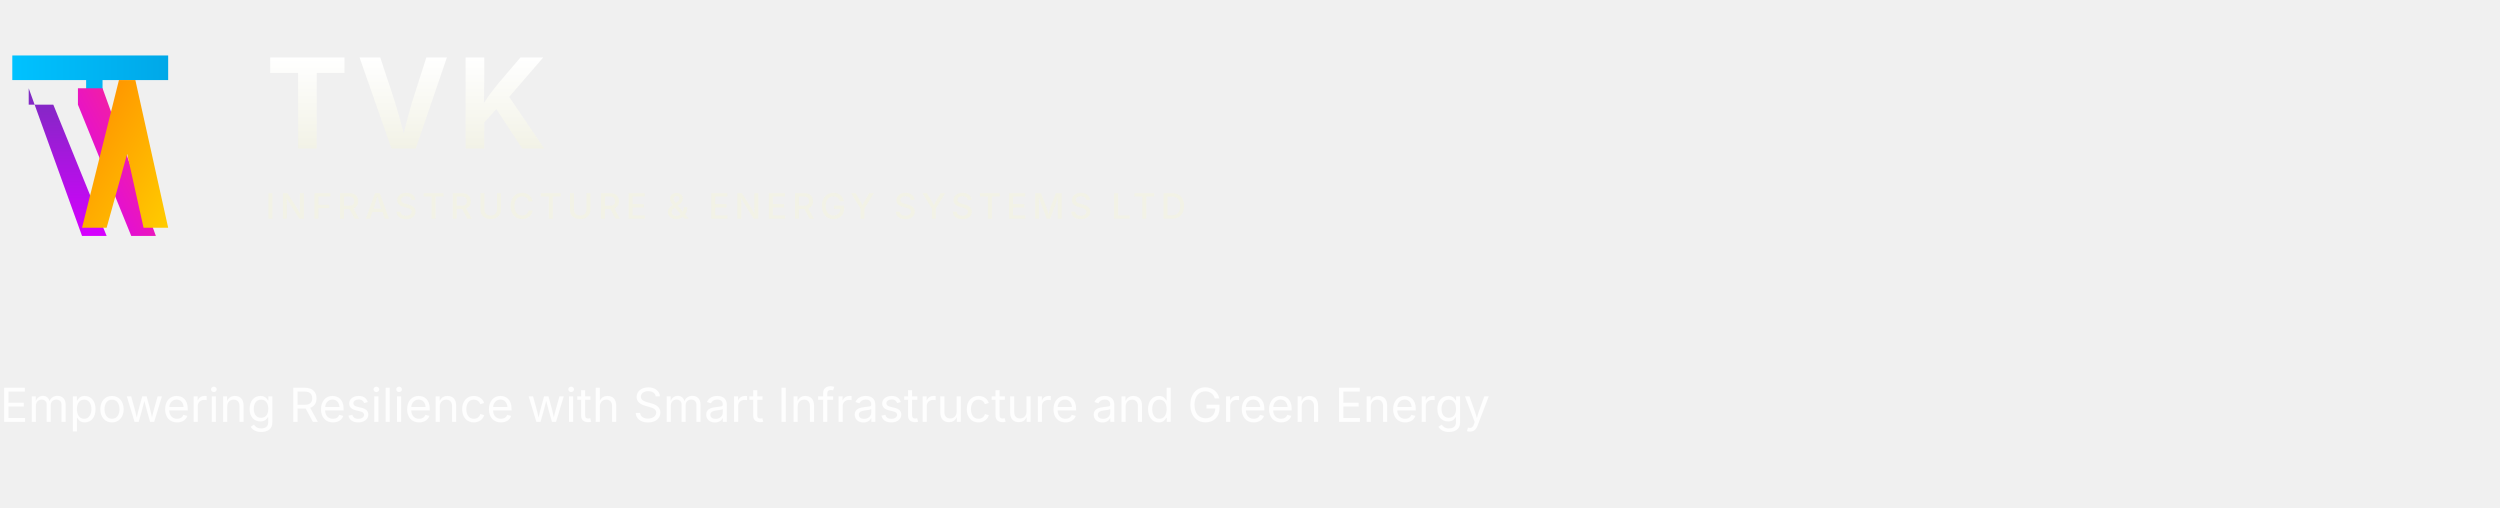
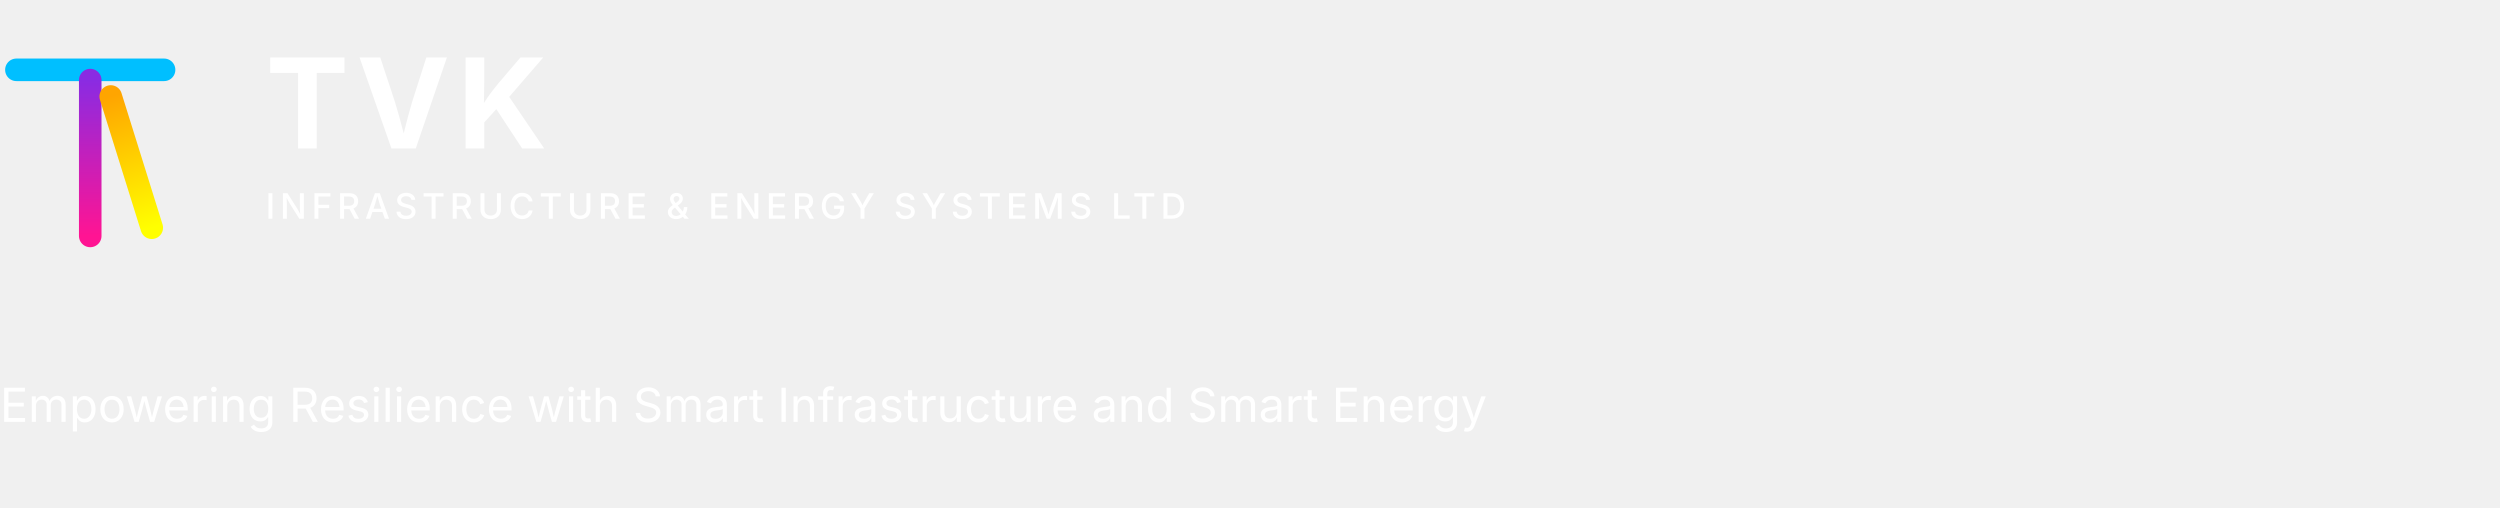
<svg xmlns="http://www.w3.org/2000/svg" viewBox="0 0 640 130" fill="none" role="img" aria-label="TVK Infrastructure and Energy Systems">
  <defs>
-     <linearGradient id="ribbonCyan" x1="0%" y1="0%" x2="100%" y2="0%">
-       <stop offset="0%" stop-color="#00c2ff" />
-       <stop offset="100%" stop-color="#00a8e8" />
+     <linearGradient id="gCyan" x1="4" y1="7" x2="40" y2="7" gradientUnits="userSpaceOnUse">
+       <stop offset="0%" stop-color="#00BFFF" />
+       <stop offset="100%" stop-color="#00BFFF" />
    </linearGradient>
-     <linearGradient id="ribbonPurple" x1="0%" y1="0%" x2="0%" y2="100%">
-       <stop offset="0%" stop-color="#7b2cbf" />
-       <stop offset="100%" stop-color="#d600ff" />
+     <linearGradient id="gStem" x1="22" y1="10" x2="22" y2="48" gradientUnits="userSpaceOnUse">
+       <stop offset="0%" stop-color="#8A2BE2" />
+       <stop offset="100%" stop-color="#FF1493" />
    </linearGradient>
-     <linearGradient id="ribbonMagenta" x1="0%" y1="100%" x2="100%" y2="0%">
-       <stop offset="0%" stop-color="#d600ff" />
-       <stop offset="100%" stop-color="#ff2d7a" />
-     </linearGradient>
-     <linearGradient id="ribbonWarm" x1="0%" y1="0%" x2="100%" y2="100%">
-       <stop offset="0%" stop-color="#ff8a00" />
-       <stop offset="100%" stop-color="#ffcc00" />
-     </linearGradient>
-     <linearGradient id="tvkWordGrad" x1="0%" y1="0%" x2="0%" y2="100%">
-       <stop offset="0%" stop-color="#ffffff" />
-       <stop offset="100%" stop-color="#f2f2e6" />
+     <linearGradient id="gWarm" x1="27" y1="14" x2="37" y2="46" gradientUnits="userSpaceOnUse">
+       <stop offset="0%" stop-color="#FFA500" />
+       <stop offset="100%" stop-color="#FFFF00" />
    </linearGradient>
  </defs>
-   <g transform="translate(0, 10) scale(1.05)">
-     <path fill="url(#ribbonCyan)" d="M3 4h38v6H25v6h-4v-6H3V4z" />
-     <path fill="url(#ribbonPurple)" d="M7 12l13 36h6L13 16H7v-4z" />
-     <path fill="url(#ribbonMagenta)" d="M19 16l13 32h6L25 12h-6v4z" />
-     <path fill="url(#ribbonWarm)" d="M27 10h6l8 36h-6l-4-18-5 18h-6l9-36z" />
+   <g transform="translate(0, 10) scale(1.05)" stroke-linecap="round" stroke-linejoin="round">
+     <line x1="4" y1="7.5" x2="40" y2="7.5" stroke="url(#gCyan)" stroke-width="5.5" />
+     <line x1="22" y1="10" x2="22" y2="48" stroke="url(#gStem)" stroke-width="5.5" />
+     <line x1="27" y1="14" x2="37" y2="46" stroke="url(#gWarm)" stroke-width="5.5" />
  </g>
-   <text x="68" y="38" fill="url(#tvkWordGrad)" font-family="'IBM Plex Sans', system-ui, -apple-system, 'Segoe UI', sans-serif" font-size="32" font-weight="700" letter-spacing="0.06em">TVK</text>
-   <text x="68" y="56" fill="#f2f2e6" font-family="'IBM Plex Sans', system-ui, -apple-system, 'Segoe UI', sans-serif" font-size="9" font-weight="500" letter-spacing="0.14em">INFRASTRUCTURE &amp; ENERGY SYSTEMS LTD</text>
-   <text x="0" y="108" fill="#ffffff" fill-opacity="0.9" font-family="'Source Sans 3', system-ui, -apple-system, 'Segoe UI', sans-serif" font-size="12" font-weight="400">Empowering Resilience with Smart Infrastructure and Green Energy</text>
+   <text x="68" y="38" fill="#ffffff" font-family="'IBM Plex Sans', system-ui, -apple-system, 'Segoe UI', sans-serif" font-size="32" font-weight="700" letter-spacing="0.06em">TVK</text>
+   <text x="68" y="56" fill="#ffffff" font-family="'IBM Plex Sans', system-ui, -apple-system, 'Segoe UI', sans-serif" font-size="9" font-weight="500" letter-spacing="0.14em">INFRASTRUCTURE &amp; ENERGY SYSTEMS LTD</text>
+   <text x="0" y="108" fill="#ffffff" font-family="'Source Sans 3', system-ui, -apple-system, 'Segoe UI', sans-serif" font-size="12" font-weight="400">Empowering Resilience with Smart Infrastructure and Smart Energy</text>
</svg>
